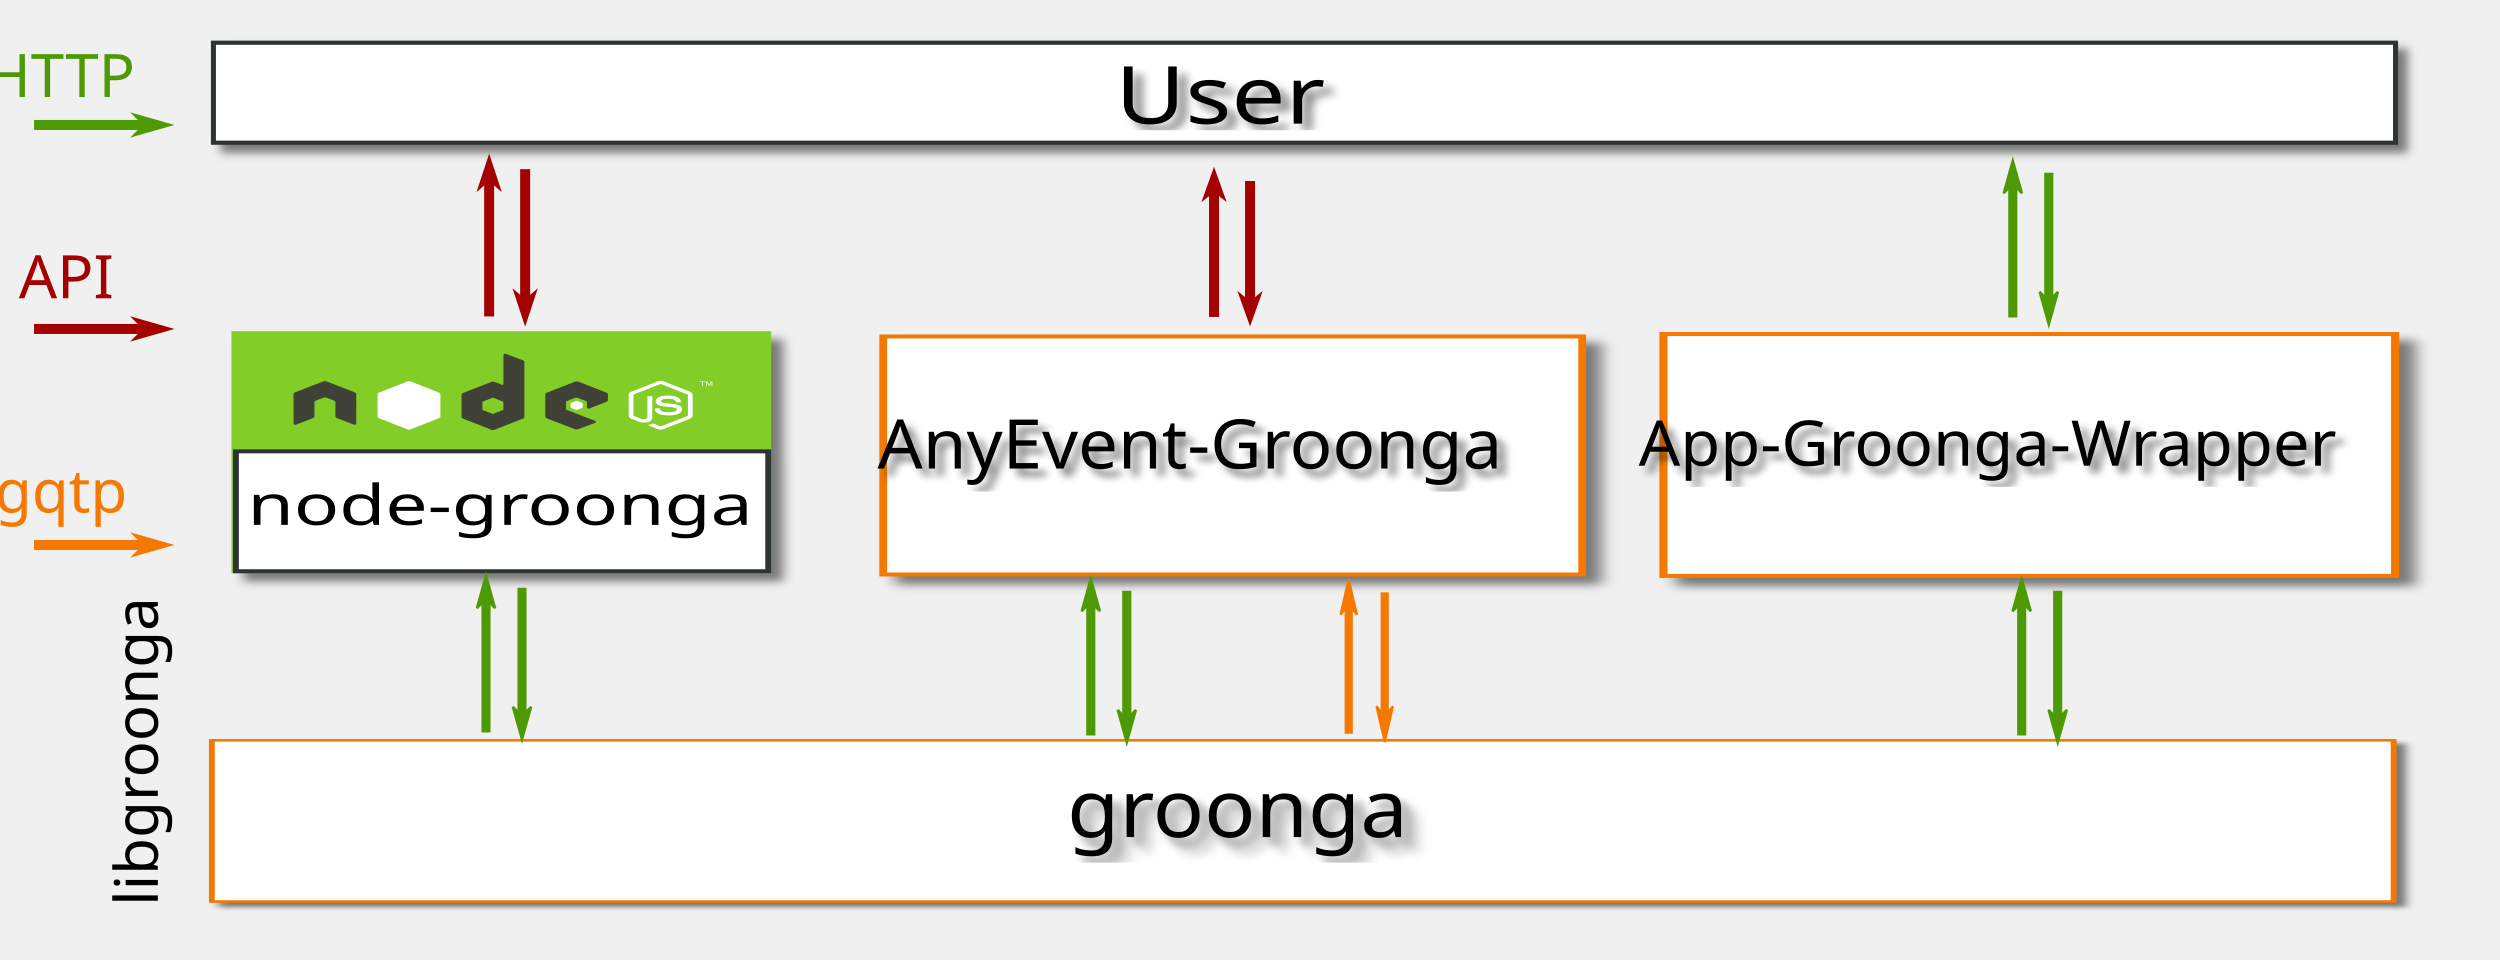
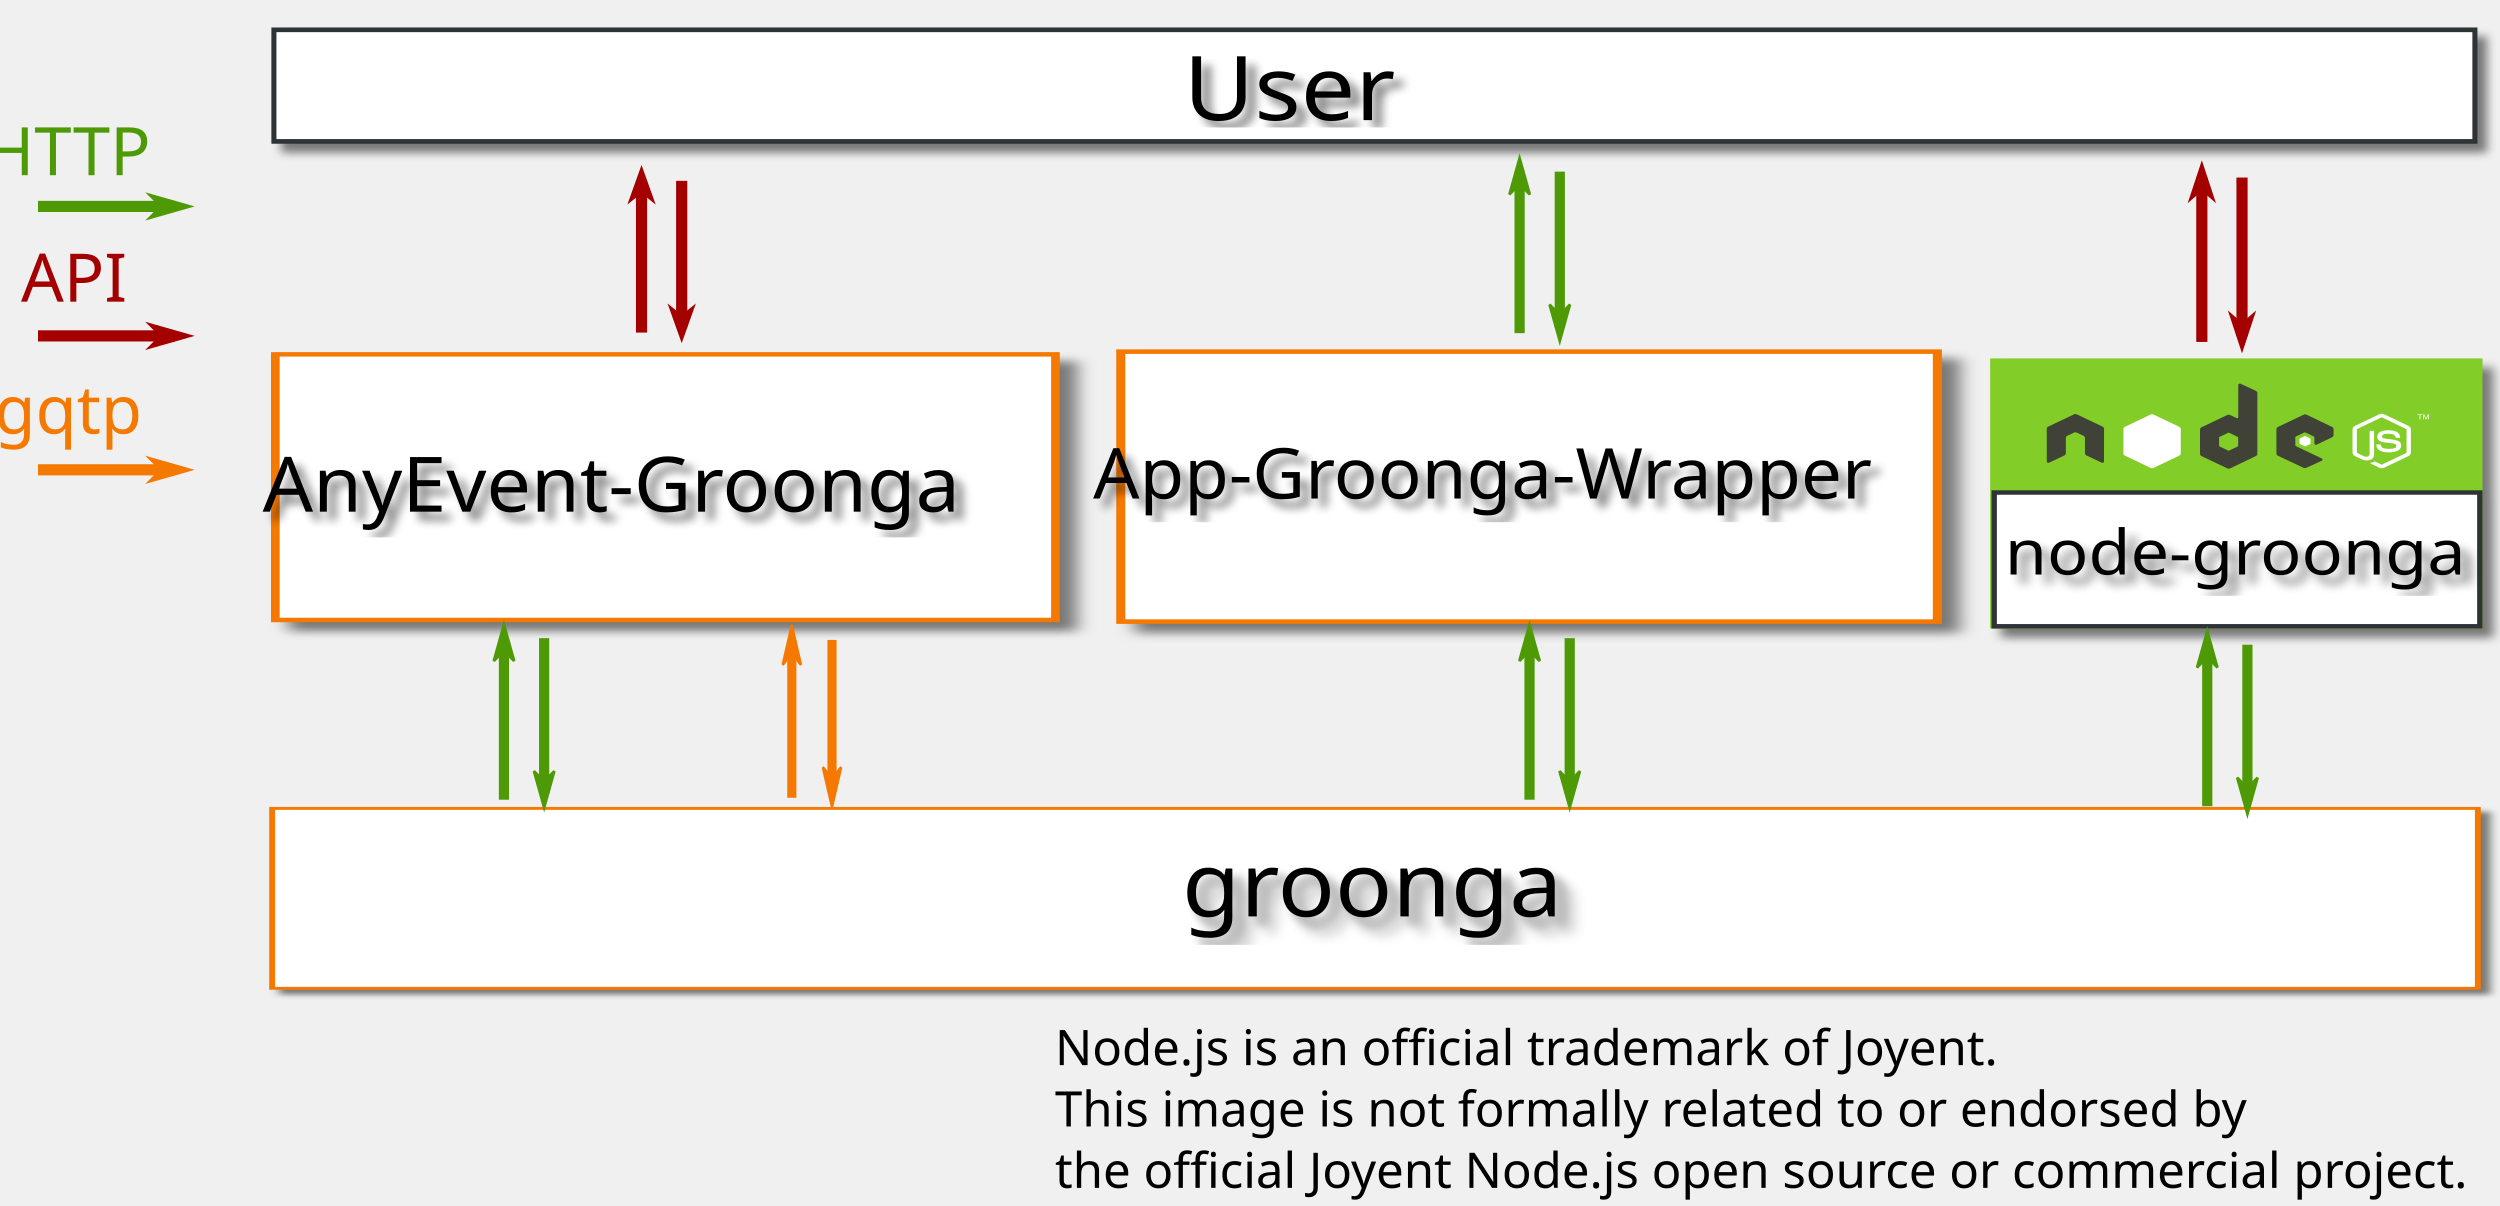
- <svg xmlns="http://www.w3.org/2000/svg" width="1250" height="480" id="svg2" version="1.1">
+ <svg xmlns="http://www.w3.org/2000/svg" width="1120" height="540" id="svg2" version="1.1">
  <defs id="defs4">
    <marker orient="auto" refY="0" refX="0" id="Arrow1Send" style="overflow:visible">
      <path id="path4041" d="M 0,0 5,-5 -12.5,0 5,5 0,0 z" style="fill-rule:evenodd;stroke:#000000;stroke-width:1pt;marker-start:none" transform="matrix(-0.2,0,0,-0.2,-1.2,0)" />
    </marker>
    <marker style="overflow:visible" id="Arrow1SendHTTP" refX="0" refY="0" orient="auto">
      <path transform="matrix(-0.2,0,0,-0.2,-1.2,0)" style="fill:#4e9a06;fill-rule:evenodd;stroke:#4e9a06;stroke-width:1pt;marker-start:none" d="M 0,0 5,-5 -12.5,0 5,5 0,0 z" id="path6054" />
    </marker>
    <marker orient="auto" refY="0" refX="0" id="Arrow1SendCLI" style="overflow:visible">
      <path id="path6066" d="M 0,0 5,-5 -12.5,0 5,5 0,0 z" style="fill:#8f5902;fill-rule:evenodd;stroke:#8f5902;stroke-width:1pt;marker-start:none" transform="matrix(-0.2,0,0,-0.2,-1.2,0)" />
    </marker>
    <marker style="overflow:visible" id="Arrow1Sendgqtp" refX="0" refY="0" orient="auto">
      <path transform="matrix(-0.2,0,0,-0.2,-1.2,0)" style="fill:#f57900;fill-rule:evenodd;stroke:#f57900;stroke-width:1pt;marker-start:none" d="M 0,0 5,-5 -12.5,0 5,5 0,0 z" id="path6070" />
    </marker>
    <marker orient="auto" refY="0" refX="0" id="Arrow1SendAPI" style="overflow:visible">
      <path id="path6062" d="M 0,0 5,-5 -12.5,0 5,5 0,0 z" style="fill:#a40000;fill-rule:evenodd;stroke:#a40000;stroke-width:1pt;marker-start:none" transform="matrix(-0.2,0,0,-0.2,-1.2,0)" />
    </marker>
    <marker orient="auto" refY="0" refX="0" id="Arrow1SendSQL" style="overflow:visible">
      <path id="path6058" d="M 0,0 5,-5 -12.5,0 5,5 0,0 z" style="fill:#204a87;fill-rule:evenodd;stroke:#204a87;stroke-width:1pt;marker-start:none" transform="matrix(-0.2,0,0,-0.2,-1.2,0)" />
    </marker>
    <marker orient="auto" refY="0" refX="0" id="Arrow1Lend" style="overflow:visible">
      <path id="path3840" d="M 0,0 5,-5 -12.5,0 5,5 0,0 z" style="fill-rule:evenodd;stroke:#000000;stroke-width:1pt;marker-start:none" transform="matrix(-0.8,0,0,-0.8,-10,0)" />
    </marker>
    <filter id="filter3755" width="1.5" height="1.5" x="-0.25" y="-0.25" color-interpolation-filters="sRGB">
      <feGaussianBlur id="feGaussianBlur3757" in="SourceAlpha" stdDeviation="2" result="blur" />
      <feColorMatrix id="feColorMatrix3759" result="bluralpha" type="matrix" values="1 0 0 0 0 0 1 0 0 0 0 0 1 0 0 0 0 0 0.5 0 " />
      <feOffset id="feOffset3761" in="bluralpha" dx="4" dy="4" result="offsetBlur" />
      <feMerge id="feMerge3763">
        <feMergeNode id="feMergeNode3765" in="offsetBlur" />
        <feMergeNode id="feMergeNode3767" in="SourceGraphic" />
      </feMerge>
    </filter>
    <filter id="filter5131" width="1.5" height="1.5" x="-0.25" y="-0.25" color-interpolation-filters="sRGB">
      <feGaussianBlur id="feGaussianBlur5133" in="SourceAlpha" stdDeviation="2" result="blur" />
      <feColorMatrix id="feColorMatrix5135" result="bluralpha" type="matrix" values="1 0 0 0 0 0 1 0 0 0 0 0 1 0 0 0 0 0 0.5 0 " />
      <feOffset id="feOffset5137" in="bluralpha" dx="4" dy="4" result="offsetBlur" />
      <feMerge id="feMerge5139">
        <feMergeNode id="feMergeNode5141" in="offsetBlur" />
        <feMergeNode id="feMergeNode5143" in="SourceGraphic" />
      </feMerge>
    </filter>
    <filter id="filter5180" width="1.5" height="1.5" x="-0.25" y="-0.25" color-interpolation-filters="sRGB">
      <feGaussianBlur id="feGaussianBlur5182" in="SourceAlpha" stdDeviation="2" result="blur" />
      <feColorMatrix id="feColorMatrix5184" result="bluralpha" type="matrix" values="1 0 0 0 0 0 1 0 0 0 0 0 1 0 0 0 0 0 0.5 0 " />
      <feOffset id="feOffset5186" in="bluralpha" dx="4" dy="4" result="offsetBlur" />
      <feMerge id="feMerge5188">
        <feMergeNode id="feMergeNode5190" in="offsetBlur" />
        <feMergeNode id="feMergeNode5192" in="SourceGraphic" />
      </feMerge>
    </filter>
    <filter id="filter5194" width="1.5" height="1.5" x="-0.25" y="-0.25" color-interpolation-filters="sRGB">
      <feGaussianBlur id="feGaussianBlur5196" in="SourceAlpha" stdDeviation="2" result="blur" />
      <feColorMatrix id="feColorMatrix5198" result="bluralpha" type="matrix" values="1 0 0 0 0 0 1 0 0 0 0 0 1 0 0 0 0 0 0.5 0 " />
      <feOffset id="feOffset5200" in="bluralpha" dx="4" dy="4" result="offsetBlur" />
      <feMerge id="feMerge5202">
        <feMergeNode id="feMergeNode5204" in="offsetBlur" />
        <feMergeNode id="feMergeNode5206" in="SourceGraphic" />
      </feMerge>
    </filter>
    <filter id="filter5222" width="1.5" height="1.5" x="-0.25" y="-0.25" color-interpolation-filters="sRGB">
      <feGaussianBlur id="feGaussianBlur5224" in="SourceAlpha" stdDeviation="2" result="blur" />
      <feColorMatrix id="feColorMatrix5226" result="bluralpha" type="matrix" values="1 0 0 0 0 0 1 0 0 0 0 0 1 0 0 0 0 0 0.5 0 " />
      <feOffset id="feOffset5228" in="bluralpha" dx="4" dy="4" result="offsetBlur" />
      <feMerge id="feMerge5230">
        <feMergeNode id="feMergeNode5232" in="offsetBlur" />
        <feMergeNode id="feMergeNode5234" in="SourceGraphic" />
      </feMerge>
    </filter>
    <filter id="filter5236" width="1.5" height="1.5" x="-0.25" y="-0.25" color-interpolation-filters="sRGB">
      <feGaussianBlur id="feGaussianBlur5238" in="SourceAlpha" stdDeviation="2" result="blur" />
      <feColorMatrix id="feColorMatrix5240" result="bluralpha" type="matrix" values="1 0 0 0 0 0 1 0 0 0 0 0 1 0 0 0 0 0 0.5 0 " />
      <feOffset id="feOffset5242" in="bluralpha" dx="4" dy="4" result="offsetBlur" />
      <feMerge id="feMerge5244">
        <feMergeNode id="feMergeNode5246" in="offsetBlur" />
        <feMergeNode id="feMergeNode5248" in="SourceGraphic" />
      </feMerge>
    </filter>
    <filter id="filter5250" width="1.5" height="1.5" x="-0.25" y="-0.25" color-interpolation-filters="sRGB">
      <feGaussianBlur id="feGaussianBlur5252" in="SourceAlpha" stdDeviation="2" result="blur" />
      <feColorMatrix id="feColorMatrix5254" result="bluralpha" type="matrix" values="1 0 0 0 0 0 1 0 0 0 0 0 1 0 0 0 0 0 0.5 0 " />
      <feOffset id="feOffset5256" in="bluralpha" dx="4" dy="4" result="offsetBlur" />
      <feMerge id="feMerge5258">
        <feMergeNode id="feMergeNode5260" in="offsetBlur" />
        <feMergeNode id="feMergeNode5262" in="SourceGraphic" />
      </feMerge>
    </filter>
    <filter id="filter5268" width="1.5" height="1.5" x="-0.25" y="-0.25" color-interpolation-filters="sRGB">
      <feGaussianBlur id="feGaussianBlur5270" in="SourceAlpha" stdDeviation="2" result="blur" />
      <feColorMatrix id="feColorMatrix5272" result="bluralpha" type="matrix" values="1 0 0 0 0 0 1 0 0 0 0 0 1 0 0 0 0 0 0.5 0 " />
      <feOffset id="feOffset5274" in="bluralpha" dx="4" dy="4" result="offsetBlur" />
      <feMerge id="feMerge5276">
        <feMergeNode id="feMergeNode5278" in="offsetBlur" />
        <feMergeNode id="feMergeNode5280" in="SourceGraphic" />
      </feMerge>
    </filter>
    <clipPath id="clipPath3179" clipPathUnits="userSpaceOnUse">
      <path id="path3181" d="m 0,0 2352.62,0 0,1744 L 0,1744 0,0 z" />
    </clipPath>
    <filter id="filter3347" width="1.5" height="1.5" x="-0.25" y="-0.25" color-interpolation-filters="sRGB">
      <feGaussianBlur id="feGaussianBlur3349" in="SourceAlpha" stdDeviation="2" result="blur" />
      <feColorMatrix id="feColorMatrix3351" result="bluralpha" type="matrix" values="1 0 0 0 0 0 1 0 0 0 0 0 1 0 0 0 0 0 0.5 0 " />
      <feOffset id="feOffset3353" in="bluralpha" dx="4" dy="4" result="offsetBlur" />
      <feMerge id="feMerge3355">
        <feMergeNode id="feMergeNode3357" in="offsetBlur" />
        <feMergeNode id="feMergeNode3359" in="SourceGraphic" />
      </feMerge>
    </filter>
    <filter id="filter4173" width="1.5" height="1.5" x="-0.25" y="-0.25" color-interpolation-filters="sRGB">
      <feGaussianBlur id="feGaussianBlur4175" in="SourceAlpha" stdDeviation="2" result="blur" />
      <feColorMatrix id="feColorMatrix4177" result="bluralpha" type="matrix" values="1 0 0 0 0 0 1 0 0 0 0 0 1 0 0 0 0 0 0.5 0 " />
      <feOffset id="feOffset4179" in="bluralpha" dx="4" dy="4" result="offsetBlur" />
      <feMerge id="feMerge4181">
        <feMergeNode id="feMergeNode4183" in="offsetBlur" />
        <feMergeNode id="feMergeNode4185" in="SourceGraphic" />
      </feMerge>
    </filter>
    <filter id="filter4197" width="1.5" height="1.5" x="-0.25" y="-0.25" color-interpolation-filters="sRGB">
      <feGaussianBlur id="feGaussianBlur4199" in="SourceAlpha" stdDeviation="2" result="blur" />
      <feColorMatrix id="feColorMatrix4201" result="bluralpha" type="matrix" values="1 0 0 0 0 0 1 0 0 0 0 0 1 0 0 0 0 0 0.5 0 " />
      <feOffset id="feOffset4203" in="bluralpha" dx="4" dy="4" result="offsetBlur" />
      <feMerge id="feMerge4205">
        <feMergeNode id="feMergeNode4207" in="offsetBlur" />
        <feMergeNode id="feMergeNode4209" in="SourceGraphic" />
      </feMerge>
    </filter>
    <filter id="filter4276" width="1.5" height="1.5" x="-0.25" y="-0.25" color-interpolation-filters="sRGB">
      <feGaussianBlur id="feGaussianBlur4278" in="SourceAlpha" stdDeviation="2" result="blur" />
      <feColorMatrix id="feColorMatrix4280" result="bluralpha" type="matrix" values="1 0 0 0 0 0 1 0 0 0 0 0 1 0 0 0 0 0 0.5 0 " />
      <feOffset id="feOffset4282" in="bluralpha" dx="4" dy="4" result="offsetBlur" />
      <feMerge id="feMerge4284">
        <feMergeNode id="feMergeNode4286" in="offsetBlur" />
        <feMergeNode id="feMergeNode4288" in="SourceGraphic" />
      </feMerge>
    </filter>
    <filter id="filter3171" width="1.5" height="1.5" x="-0.25" y="-0.25" color-interpolation-filters="sRGB">
      <feGaussianBlur id="feGaussianBlur3173" in="SourceAlpha" stdDeviation="2" result="blur" />
      <feColorMatrix id="feColorMatrix3175" result="bluralpha" type="matrix" values="1 0 0 0 0 0 1 0 0 0 0 0 1 0 0 0 0 0 0.5 0 " />
      <feOffset id="feOffset3177" in="bluralpha" dx="4" dy="4" result="offsetBlur" />
      <feMerge id="feMerge3179">
        <feMergeNode id="feMergeNode3181" in="offsetBlur" />
        <feMergeNode id="feMergeNode3183" in="SourceGraphic" />
      </feMerge>
    </filter>
    <filter id="filter3185" width="1.5" height="1.5" x="-0.25" y="-0.25" color-interpolation-filters="sRGB">
      <feGaussianBlur id="feGaussianBlur3187" in="SourceAlpha" stdDeviation="2" result="blur" />
      <feColorMatrix id="feColorMatrix3189" result="bluralpha" type="matrix" values="1 0 0 0 0 0 1 0 0 0 0 0 1 0 0 0 0 0 0.5 0 " />
      <feOffset id="feOffset3191" in="bluralpha" dx="4" dy="4" result="offsetBlur" />
      <feMerge id="feMerge3193">
        <feMergeNode id="feMergeNode3195" in="offsetBlur" />
        <feMergeNode id="feMergeNode3197" in="SourceGraphic" />
      </feMerge>
    </filter>
    <filter id="filter4197-3" width="1.5" height="1.5" x="-0.25" y="-0.25" color-interpolation-filters="sRGB">
      <feGaussianBlur id="feGaussianBlur4199-6" in="SourceAlpha" stdDeviation="2" result="blur" />
      <feColorMatrix id="feColorMatrix4201-6" result="bluralpha" type="matrix" values="1 0 0 0 0 0 1 0 0 0 0 0 1 0 0 0 0 0 0.5 0 " />
      <feOffset id="feOffset4203-2" in="bluralpha" dx="4" dy="4" result="offsetBlur" />
      <feMerge id="feMerge4205-9">
        <feMergeNode id="feMergeNode4207-6" in="offsetBlur" />
        <feMergeNode id="feMergeNode4209-4" in="SourceGraphic" />
      </feMerge>
    </filter>
    <marker orient="auto" refY="0" refX="0" id="Arrow1SendAPI-6" style="overflow:visible">
      <path id="path6062-3" d="M 0,0 5,-5 -12.5,0 5,5 0,0 z" style="fill:#a40000;fill-rule:evenodd;stroke:#a40000;stroke-width:1pt;marker-start:none" transform="matrix(-0.2,0,0,-0.2,-1.2,0)" />
    </marker>
    <marker orient="auto" refY="0" refX="0" id="Arrow1SendAPI-9" style="overflow:visible">
      <path id="path6062-6" d="M 0,0 5,-5 -12.5,0 5,5 0,0 z" style="fill:#a40000;fill-rule:evenodd;stroke:#a40000;stroke-width:1pt;marker-start:none" transform="matrix(-0.2,0,0,-0.2,-1.2,0)" />
    </marker>
    <filter id="filter4276-9" width="1.5" height="1.5" x="-0.25" y="-0.25" color-interpolation-filters="sRGB">
      <feGaussianBlur id="feGaussianBlur4278-3" in="SourceAlpha" stdDeviation="2" result="blur" />
      <feColorMatrix id="feColorMatrix4280-2" result="bluralpha" type="matrix" values="1 0 0 0 0 0 1 0 0 0 0 0 1 0 0 0 0 0 0.5 0 " />
      <feOffset id="feOffset4282-5" in="bluralpha" dx="4" dy="4" result="offsetBlur" />
      <feMerge id="feMerge4284-4">
        <feMergeNode id="feMergeNode4286-3" in="offsetBlur" />
        <feMergeNode id="feMergeNode4288-6" in="SourceGraphic" />
      </feMerge>
    </filter>
    <filter id="filter4173-3" width="1.5" height="1.5" x="-0.25" y="-0.25" color-interpolation-filters="sRGB">
      <feGaussianBlur id="feGaussianBlur4175-7" in="SourceAlpha" stdDeviation="2" result="blur" />
      <feColorMatrix id="feColorMatrix4177-9" result="bluralpha" type="matrix" values="1 0 0 0 0 0 1 0 0 0 0 0 1 0 0 0 0 0 0.5 0 " />
      <feOffset id="feOffset4179-5" in="bluralpha" dx="4" dy="4" result="offsetBlur" />
      <feMerge id="feMerge4181-6">
        <feMergeNode id="feMergeNode4183-1" in="offsetBlur" />
        <feMergeNode id="feMergeNode4185-4" in="SourceGraphic" />
      </feMerge>
    </filter>
-     <filter id="filter4831" color-interpolation-filters="sRGB">
-       <feGaussianBlur stdDeviation="0.598" id="feGaussianBlur4833" />
-     </filter>
-     <filter id="filter3521" style="color-interpolation-filters:sRGB;">
+     <filter id="filter3521" color-interpolation-filters="sRGB">
      <feFlood id="feFlood3523" flood-opacity="0.5" flood-color="rgb(255,255,255)" result="flood" />
      <feComposite id="feComposite3525" in2="SourceGraphic" in="flood" operator="in" result="composite1" />
-       <feGaussianBlur id="feGaussianBlur3527" in="composite" stdDeviation="2" result="blur" />
+       <feGaussianBlur id="feGaussianBlur3527" stdDeviation="2" result="blur" />
      <feOffset id="feOffset3529" dx="4" dy="4" result="offset" />
      <feComposite id="feComposite3531" in2="offset" in="SourceGraphic" operator="over" result="fbSourceGraphic" />
      <feColorMatrix result="fbSourceGraphicAlpha" in="fbSourceGraphic" values="0 0 0 -1 0 0 0 0 -1 0 0 0 0 -1 0 0 0 0 1 0" id="feColorMatrix3617" />
      <feFlood id="feFlood3619" flood-opacity="0.5" flood-color="rgb(0,0,0)" result="flood" in="fbSourceGraphic" />
      <feComposite id="feComposite3621" in2="fbSourceGraphic" in="flood" operator="in" result="composite1" />
-       <feGaussianBlur id="feGaussianBlur3623" in="composite" stdDeviation="2" result="blur" />
+       <feGaussianBlur id="feGaussianBlur3623" stdDeviation="2" result="blur" />
      <feOffset id="feOffset3625" dx="4" dy="4" result="offset" />
      <feComposite id="feComposite3627" in2="offset" in="fbSourceGraphic" operator="over" result="composite2" />
    </filter>
    <filter id="filter3171-8" width="1.5" height="1.5" x="-0.25" y="-0.25" color-interpolation-filters="sRGB">
      <feGaussianBlur id="feGaussianBlur3173-8" in="SourceAlpha" stdDeviation="2" result="blur" />
      <feColorMatrix id="feColorMatrix3175-1" result="bluralpha" type="matrix" values="1 0 0 0 0 0 1 0 0 0 0 0 1 0 0 0 0 0 0.5 0 " />
      <feOffset id="feOffset3177-0" in="bluralpha" dx="4" dy="4" result="offsetBlur" />
      <feMerge id="feMerge3179-1">
        <feMergeNode id="feMergeNode3181-8" in="offsetBlur" />
        <feMergeNode id="feMergeNode3183-3" in="SourceGraphic" />
      </feMerge>
    </filter>
-     <filter id="filter3593" style="color-interpolation-filters:sRGB;">
+     <filter id="filter3593" color-interpolation-filters="sRGB">
      <feFlood id="feFlood3595" flood-opacity="0.5" flood-color="rgb(0,0,0)" result="flood" />
      <feComposite id="feComposite3597" in2="SourceGraphic" in="flood" operator="in" result="composite1" />
-       <feGaussianBlur id="feGaussianBlur3599" in="composite" stdDeviation="2" result="blur" />
+       <feGaussianBlur id="feGaussianBlur3599" stdDeviation="2" result="blur" />
      <feOffset id="feOffset3601" dx="4" dy="4" result="offset" />
      <feComposite id="feComposite3603" in2="offset" in="SourceGraphic" operator="over" result="composite2" />
    </filter>
-     <filter id="filter3605" style="color-interpolation-filters:sRGB;">
+     <filter id="filter3605" color-interpolation-filters="sRGB">
      <feFlood id="feFlood3607" flood-opacity="0.5" flood-color="rgb(0,0,0)" result="flood" />
      <feComposite id="feComposite3609" in2="SourceGraphic" in="flood" operator="in" result="composite1" />
-       <feGaussianBlur id="feGaussianBlur3611" in="composite" stdDeviation="2" result="blur" />
+       <feGaussianBlur id="feGaussianBlur3611" stdDeviation="2" result="blur" />
      <feOffset id="feOffset3613" dx="4" dy="4" result="offset" />
      <feComposite id="feComposite3615" in2="offset" in="SourceGraphic" operator="over" result="composite2" />
    </filter>
-     <filter id="filter3629" style="color-interpolation-filters:sRGB;">
+     <filter id="filter3629" color-interpolation-filters="sRGB">
      <feFlood id="feFlood3631" flood-opacity="0.5" flood-color="rgb(0,0,0)" result="flood" />
      <feComposite id="feComposite3633" in2="SourceGraphic" in="flood" operator="in" result="composite1" />
-       <feGaussianBlur id="feGaussianBlur3635" in="composite" stdDeviation="2" result="blur" />
+       <feGaussianBlur id="feGaussianBlur3635" stdDeviation="2" result="blur" />
      <feOffset id="feOffset3637" dx="4" dy="4" result="offset" />
      <feComposite id="feComposite3639" in2="offset" in="SourceGraphic" operator="over" result="composite2" />
    </filter>
    <marker style="overflow:visible" id="Arrow1SendHTTP-9" refX="0" refY="0" orient="auto">
      <path transform="matrix(-0.2,0,0,-0.2,-1.2,0)" style="fill:#4e9a06;fill-rule:evenodd;stroke:#4e9a06;stroke-width:1pt;marker-start:none" d="M 0,0 5,-5 -12.5,0 5,5 0,0 z" id="path6054-2" />
    </marker>
    <marker style="overflow:visible" id="marker3657" refX="0" refY="0" orient="auto">
      <path transform="matrix(-0.2,0,0,-0.2,-1.2,0)" style="fill:#4e9a06;fill-rule:evenodd;stroke:#4e9a06;stroke-width:1pt;marker-start:none" d="M 0,0 5,-5 -12.5,0 5,5 0,0 z" id="path3659" />
    </marker>
    <marker style="overflow:visible" id="Arrow1SendHTTP-4" refX="0" refY="0" orient="auto">
      <path transform="matrix(-0.2,0,0,-0.2,-1.2,0)" style="fill:#4e9a06;fill-rule:evenodd;stroke:#4e9a06;stroke-width:1pt;marker-start:none" d="M 0,0 5,-5 -12.5,0 5,5 0,0 z" id="path6054-1" />
    </marker>
    <marker style="overflow:visible" id="marker3657-3" refX="0" refY="0" orient="auto">
      <path transform="matrix(-0.2,0,0,-0.2,-1.2,0)" style="fill:#4e9a06;fill-rule:evenodd;stroke:#4e9a06;stroke-width:1pt;marker-start:none" d="M 0,0 5,-5 -12.5,0 5,5 0,0 z" id="path3659-2" />
    </marker>
    <marker style="overflow:visible" id="Arrow1Sendgqtp-1" refX="0" refY="0" orient="auto">
      <path transform="matrix(-0.2,0,0,-0.2,-1.2,0)" style="fill:#f57900;fill-rule:evenodd;stroke:#f57900;stroke-width:1pt;marker-start:none" d="M 0,0 5,-5 -12.5,0 5,5 0,0 z" id="path6070-5" />
    </marker>
    <marker style="overflow:visible" id="marker4252" refX="0" refY="0" orient="auto">
      <path transform="matrix(-0.2,0,0,-0.2,-1.2,0)" style="fill:#f57900;fill-rule:evenodd;stroke:#f57900;stroke-width:1pt;marker-start:none" d="M 0,0 5,-5 -12.5,0 5,5 0,0 z" id="path4254" />
    </marker>
    <marker style="overflow:visible" id="Arrow1SendHTTP-6" refX="0" refY="0" orient="auto">
      <path transform="matrix(-0.2,0,0,-0.2,-1.2,0)" style="fill:#4e9a06;fill-rule:evenodd;stroke:#4e9a06;stroke-width:1pt;marker-start:none" d="M 0,0 5,-5 -12.5,0 5,5 0,0 z" id="path6054-5" />
    </marker>
    <marker style="overflow:visible" id="marker4287" refX="0" refY="0" orient="auto">
      <path transform="matrix(-0.2,0,0,-0.2,-1.2,0)" style="fill:#4e9a06;fill-rule:evenodd;stroke:#4e9a06;stroke-width:1pt;marker-start:none" d="M 0,0 5,-5 -12.5,0 5,5 0,0 z" id="path4289" />
    </marker>
    <marker style="overflow:visible" id="Arrow1SendHTTP-43" refX="0" refY="0" orient="auto">
      <path transform="matrix(-0.2,0,0,-0.2,-1.2,0)" style="fill:#4e9a06;fill-rule:evenodd;stroke:#4e9a06;stroke-width:1pt;marker-start:none" d="M 0,0 5,-5 -12.5,0 5,5 0,0 z" id="path6054-8" />
    </marker>
    <marker style="overflow:visible" id="marker4330" refX="0" refY="0" orient="auto">
      <path transform="matrix(-0.2,0,0,-0.2,-1.2,0)" style="fill:#4e9a06;fill-rule:evenodd;stroke:#4e9a06;stroke-width:1pt;marker-start:none" d="M 0,0 5,-5 -12.5,0 5,5 0,0 z" id="path4332" />
    </marker>
    <marker style="overflow:visible" id="Arrow1SendHTTP-7" refX="0" refY="0" orient="auto">
      <path transform="matrix(-0.2,0,0,-0.2,-1.2,0)" style="fill:#4e9a06;fill-rule:evenodd;stroke:#4e9a06;stroke-width:1pt;marker-start:none" d="M 0,0 5,-5 -12.5,0 5,5 0,0 z" id="path6054-84" />
    </marker>
    <marker style="overflow:visible" id="marker4376" refX="0" refY="0" orient="auto">
      <path transform="matrix(-0.2,0,0,-0.2,-1.2,0)" style="fill:#4e9a06;fill-rule:evenodd;stroke:#4e9a06;stroke-width:1pt;marker-start:none" d="M 0,0 5,-5 -12.5,0 5,5 0,0 z" id="path4378" />
    </marker>
    <marker style="overflow:visible" id="Arrow1SendHTTP-66" refX="0" refY="0" orient="auto">
      <path transform="matrix(-0.2,0,0,-0.2,-1.2,0)" style="fill:#4e9a06;fill-rule:evenodd;stroke:#4e9a06;stroke-width:1pt;marker-start:none" d="M 0,0 5,-5 -12.5,0 5,5 0,0 z" id="path6054-0" />
    </marker>
    <marker style="overflow:visible" id="marker4414" refX="0" refY="0" orient="auto">
      <path transform="matrix(-0.2,0,0,-0.2,-1.2,0)" style="fill:#4e9a06;fill-rule:evenodd;stroke:#4e9a06;stroke-width:1pt;marker-start:none" d="M 0,0 5,-5 -12.5,0 5,5 0,0 z" id="path4416" />
    </marker>
+     <filter id="filter3569" color-interpolation-filters="sRGB">
+       <feFlood id="feFlood3571" flood-opacity="0.5" flood-color="rgb(0,0,0)" result="flood" />
+       <feComposite id="feComposite3573" in2="SourceGraphic" in="flood" operator="in" result="composite1" />
+       <feGaussianBlur id="feGaussianBlur3575" stdDeviation="2" result="blur" />
+       <feOffset id="feOffset3577" dx="4" dy="4" result="offset" />
+       <feComposite id="feComposite3579" in2="offset" in="SourceGraphic" operator="over" result="composite2" />
+     </filter>
  </defs>
-   <g id="layer1" transform="translate(0,-572.3622)">
-     <rect style="fill:#ffffff;fill-opacity:1;stroke:#f57900;stroke-width:2.414;stroke-miterlimit:4;stroke-opacity:1;stroke-dasharray:none;filter:url(#filter5131)" id="rect2985" width="907.586" height="150" x="105.92" y="873.12" rx="0" ry="0" transform="matrix(1.201974,0,0,0.5373053,-21.39308,473.3922)" />
-     <text xml:space="preserve" style="font-size:30px;font-style:normal;font-weight:normal;line-height:125%;letter-spacing:0px;word-spacing:0px;fill:#000000;fill-opacity:1;stroke:none;font-family:Sans" x="-1025.263" y="78.91" id="text3769" transform="matrix(0,-1,1,0,0,0)">
-       <tspan id="tspan3771" x="-1025.263" y="78.91">libgroonga</tspan>
-     </text>
-     <text xml:space="preserve" style="font-size:30px;font-style:normal;font-weight:normal;text-align:center;line-height:125%;letter-spacing:0px;word-spacing:0px;text-anchor:middle;fill:#f57900;fill-opacity:1;stroke:none;font-family:Sans" x="50.055" y="828.607" id="text4476">
-       <tspan id="tspan4478" x="50.055" y="828.607">gqtp</tspan>
-     </text>
-     <rect y="750.833" x="105.701" height="119" width="180" id="rect3822" style="fill:#ffffff;fill-opacity:1;stroke:#f57900;stroke-width:2;stroke-miterlimit:4;stroke-opacity:1;stroke-dasharray:none;filter:url(#filter3171)" transform="matrix(1.941634,0,0,1,236.3699,-10.23503)" />
-     <text xml:space="preserve" style="font-size:34.813px;font-style:normal;font-variant:normal;font-weight:normal;font-stretch:normal;text-align:center;line-height:125%;letter-spacing:0px;word-spacing:0px;writing-mode:lr-tb;text-anchor:middle;fill:#000000;fill-opacity:1;stroke:none;filter:url(#filter3593);font-family:Sans;-inkscape-font-specification:Sans" x="607.494" y="838.641" id="text3824" transform="matrix(1.017273,0,0,0.9830201,0,-17.78803)">
+   <g id="layer1" transform="translate(0,-512.3622)">
+     <rect style="fill:#ffffff;fill-opacity:1;stroke:#f57900;stroke-width:2.414;stroke-miterlimit:4;stroke-opacity:1;stroke-dasharray:none;filter:url(#filter5131)" id="rect2985" width="907.586" height="150" x="105.92" y="873.12" rx="0" ry="0" transform="matrix(1.088768,0,0,0.5373053,6.59771,405.3922)" />
+     <text xml:space="preserve" style="font-size:30px;font-style:normal;font-weight:normal;text-align:center;line-height:125%;letter-spacing:0px;word-spacing:0px;text-anchor:middle;fill:#f57900;fill-opacity:1;stroke:none;font-family:Sans" x="50.055" y="706.607" id="text4476">
+       <tspan id="tspan4478" x="50.055" y="706.607">gqtp</tspan>
+     </text>
+     <rect y="750.833" x="105.701" height="119" width="180" id="rect3822" style="fill:#ffffff;fill-opacity:1;stroke:#f57900;stroke-width:2;stroke-miterlimit:4;stroke-opacity:1;stroke-dasharray:none;filter:url(#filter3171)" transform="matrix(1.941634,0,0,1,-81.88518,-79.71737)" />
+     <text xml:space="preserve" style="font-size:34.813px;font-style:normal;font-variant:normal;font-weight:normal;font-stretch:normal;text-align:center;line-height:125%;letter-spacing:0px;word-spacing:0px;writing-mode:lr-tb;text-anchor:middle;fill:#000000;fill-opacity:1;stroke:none;filter:url(#filter3593);font-family:Sans;-inkscape-font-specification:Sans" x="607.494" y="838.641" id="text3824" transform="matrix(1.017273,0,0,0.9830201,-321.103,-82.82336)">
      <tspan x="607.494" y="838.641" id="tspan3828">AnyEvent-Groonga</tspan>
    </text>
-     <text id="text4546" y="721.496" x="52.662" style="font-size:30px;font-style:normal;font-weight:normal;text-align:center;line-height:125%;letter-spacing:0px;word-spacing:0px;text-anchor:middle;fill:#a40000;fill-opacity:1;stroke:none;font-family:Sans" xml:space="preserve">
-       <tspan y="721.496" x="52.662" id="tspan4548">API</tspan>
-     </text>
-     <text xml:space="preserve" style="font-size:30px;font-style:normal;font-weight:normal;text-align:center;line-height:125%;letter-spacing:0px;word-spacing:0px;text-anchor:middle;fill:#4e9a06;fill-opacity:1;stroke:none;font-family:Sans" x="49.82" y="620.85" id="text4554">
-       <tspan id="tspan4556" x="49.82" y="620.85">HTTP</tspan>
-     </text>
-     <g id="g5112" transform="matrix(1.198961,0,0,1,-374.0709,585.3553)" style="filter:url(#filter3185)">
+     <text id="text4546" y="647.496" x="52.662" style="font-size:30px;font-style:normal;font-weight:normal;text-align:center;line-height:125%;letter-spacing:0px;word-spacing:0px;text-anchor:middle;fill:#a40000;fill-opacity:1;stroke:none;font-family:Sans" xml:space="preserve">
+       <tspan y="647.496" x="52.662" id="tspan4548">API</tspan>
+     </text>
+     <text xml:space="preserve" style="font-size:30px;font-style:normal;font-weight:normal;text-align:center;line-height:125%;letter-spacing:0px;word-spacing:0px;text-anchor:middle;fill:#4e9a06;fill-opacity:1;stroke:none;font-family:Sans" x="49.82" y="590.85" id="text4554">
+       <tspan id="tspan4556" x="49.82" y="590.85">HTTP</tspan>
+     </text>
+     <g id="g5112" transform="matrix(1.083569,0,0,1,-311.7985,517.3553)" style="filter:url(#filter3185)">
      <rect y="8.362" x="401" height="50" width="910" id="rect4480" style="fill:#ffffff;fill-opacity:1;stroke:#2e3436;stroke-width:2.093;stroke-miterlimit:4;stroke-opacity:1;stroke-dasharray:none" ry="0" />
-       <text id="text4482" y="48.811" x="777.133" style="font-size:40px;font-style:normal;font-weight:normal;line-height:125%;letter-spacing:0px;word-spacing:0px;fill:#000000;fill-opacity:1;stroke:none;font-family:Sans;filter:url(#filter3629)" xml:space="preserve">
+       <text id="text4482" y="48.811" x="777.133" style="font-size:40px;font-style:normal;font-weight:normal;line-height:125%;letter-spacing:0px;word-spacing:0px;fill:#000000;fill-opacity:1;stroke:none;filter:url(#filter3629);font-family:Sans" xml:space="preserve">
        <tspan y="48.811" x="777.133" id="tspan4484">User</tspan>
      </text>
    </g>
-     <g id="g3306" style="filter:url(#filter3347)" transform="matrix(1.478714,0,0,1,-286.7751,-75.85868)">
-       <g transform="translate(144.6719,142.4409)" id="g3275">
+     <g id="g3306" style="filter:url(#filter3347)" transform="matrix(1.208722,0,0,1,570.567,-140.894)">
+       <g transform="translate(138.0533,142.4409)" id="g3275">
        <path id="path3183" style="fill:#83cd29;fill-opacity:1;fill-rule:evenodd;stroke:none" d="m 127.529,792.392 182.5,0 0,-121 -182.5,0 z" />
        <g id="g3264" transform="translate(2.363961,95.19239)">
          <path d="m 167.382,607.726 c 0,-0.412 -0.217,-0.79 -0.572,-0.994 l -9.475,-5.453 c -0.16,-0.093 -0.34,-0.143 -0.522,-0.15 -0.016,0 -0.085,0 -0.098,0 -0.181,0.008 -0.361,0.057 -0.523,0.15 l -9.475,5.453 c -0.353,0.204 -0.573,0.583 -0.573,0.994 l 0.021,14.684 c 0,0.203 0.106,0.393 0.286,0.494 0.176,0.106 0.393,0.106 0.569,0 l 5.631,-3.225 c 0.356,-0.211 0.573,-0.585 0.573,-0.993 l 0,-6.86 c 0,-0.409 0.216,-0.788 0.571,-0.991 l 2.398,-1.381 c 0.179,-0.103 0.374,-0.154 0.574,-0.154 0.195,0 0.395,0.051 0.569,0.154 l 2.397,1.381 c 0.355,0.203 0.572,0.582 0.572,0.991 l 0,6.86 c 0,0.408 0.22,0.784 0.574,0.993 l 5.63,3.225 c 0.177,0.106 0.397,0.106 0.572,0 0.175,-0.101 0.284,-0.291 0.284,-0.494 l 0.019,-14.684" style="fill:#404137;fill-opacity:1;fill-rule:evenodd;stroke:none" id="path3185" />
          <path d="m 217.098,615.372 c 0,0.102 -0.055,0.197 -0.143,0.248 l -3.255,1.876 c -0.088,0.051 -0.196,0.051 -0.285,0 l -3.255,-1.876 c -0.088,-0.051 -0.143,-0.145 -0.143,-0.248 l 0,-3.757 c 0,-0.102 0.055,-0.197 0.143,-0.248 l 3.254,-1.88 c 0.09,-0.051 0.198,-0.051 0.286,0 l 3.255,1.88 c 0.089,0.051 0.143,0.146 0.143,0.248 l 0,3.757 z m 0.879,-27.831 c -0.177,-0.099 -0.393,-0.097 -0.568,0.007 -0.175,0.103 -0.283,0.29 -0.283,0.493 l 0,14.541 c 0,0.143 -0.076,0.276 -0.2,0.347 -0.125,0.072 -0.277,0.072 -0.4,0 l -2.373,-1.368 c -0.354,-0.204 -0.79,-0.204 -1.144,10e-4 l -9.479,5.47 c -0.354,0.204 -0.572,0.582 -0.572,0.991 l 0,10.944 c 0,0.409 0.218,0.787 0.572,0.991 l 9.478,5.474 c 0.354,0.205 0.79,0.205 1.144,10e-4 l 9.481,-5.475 c 0.354,-0.204 0.572,-0.582 0.572,-0.991 l 0,-27.279 c 0,-0.415 -0.225,-0.797 -0.587,-0.999 l -5.641,-3.148" style="fill:#404137;fill-opacity:1;fill-rule:evenodd;stroke:none" id="path3187" />
          <path d="m 251.89,611.515 c 0.353,-0.205 0.569,-0.582 0.569,-0.989 l 0,-2.652 c 0,-0.408 -0.217,-0.785 -0.57,-0.99 l -9.418,-5.468 c -0.354,-0.206 -0.792,-0.207 -1.147,-10e-4 l -9.476,5.47 c -0.354,0.205 -0.572,0.582 -0.572,0.991 l 0,10.941 c 0,0.411 0.22,0.79 0.578,0.994 l 9.417,5.365 c 0.347,0.198 0.773,0.201 1.122,0.006 l 5.696,-3.166 c 0.181,-0.1 0.293,-0.289 0.294,-0.496 0.002,-0.207 -0.109,-0.398 -0.287,-0.501 l -9.536,-5.472 c -0.177,-0.102 -0.287,-0.291 -0.287,-0.497 l 0,-3.429 c 0,-0.204 0.109,-0.394 0.286,-0.496 l 2.968,-1.711 c 0.176,-0.102 0.394,-0.102 0.571,0 l 2.969,1.711 c 0.177,0.102 0.286,0.291 0.286,0.496 l 0,2.698 c 0,0.205 0.109,0.394 0.287,0.496 0.177,0.102 0.395,0.102 0.573,-10e-4 l 5.675,-3.299" style="fill:#404137;fill-opacity:1;fill-rule:evenodd;stroke:none" id="path3189" />
          <path d="m 184.618,601.357 c 0.354,-0.204 0.791,-0.204 1.145,0 l 9.478,5.469 c 0.354,0.204 0.573,0.582 0.573,0.991 l 0,10.947 c 0,0.409 -0.218,0.787 -0.572,0.991 l -9.478,5.475 c -0.354,0.204 -0.791,0.204 -1.145,0 l -9.476,-5.475 c -0.354,-0.204 -0.572,-0.582 -0.572,-0.991 l 0,-10.948 c 0,-0.409 0.218,-0.787 0.572,-0.991 l 9.476,-5.469" style="fill:#ffffff;fill-opacity:1;fill-rule:evenodd;stroke:none" id="path3191" />
          <path d="m 270.292,625.386 c -0.327,0 -0.651,-0.085 -0.937,-0.251 l -2.984,-1.765 c -0.445,-0.249 -0.228,-0.338 -0.081,-0.388 0.594,-0.207 0.714,-0.254 1.349,-0.615 0.066,-0.037 0.154,-0.022 0.222,0.017 l 2.293,1.361 c 0.083,0.047 0.2,0.047 0.277,0 l 8.937,-5.158 c 0.083,-0.048 0.136,-0.142 0.136,-0.242 l 0,-10.313 c 0,-0.101 -0.053,-0.195 -0.138,-0.246 l -8.934,-5.154 c -0.083,-0.049 -0.192,-0.049 -0.276,0 l -8.931,5.155 c -0.087,0.05 -0.141,0.147 -0.141,0.245 l 0,10.313 c 0,0.1 0.055,0.193 0.141,0.239 l 2.448,1.414 c 1.328,0.665 2.142,-0.117 2.142,-0.904 l 0,-10.183 c 0,-0.144 0.116,-0.258 0.259,-0.258 l 1.134,0 c 0.141,0 0.258,0.114 0.258,0.258 l 0,10.183 c 0,1.774 -0.965,2.79 -2.646,2.79 -0.517,0 -0.923,0 -2.059,-0.56 l -2.344,-1.349 c -0.579,-0.335 -0.937,-0.96 -0.937,-1.631 l 0,-10.313 c 0,-0.67 0.358,-1.296 0.937,-1.629 l 8.937,-5.164 c 0.565,-0.32 1.317,-0.32 1.878,0 l 8.937,5.164 c 0.579,0.335 0.939,0.959 0.939,1.629 l 0,10.313 c 0,0.671 -0.36,1.295 -0.939,1.631 l -8.937,5.159 c -0.286,0.166 -0.609,0.251 -0.941,0.251" style="fill:#ffffff;fill-opacity:1;fill-rule:nonzero;stroke:none" id="path3193" />
          <path d="m 273.053,618.281 c -3.911,0 -4.73,-1.796 -4.73,-3.301 0,-0.144 0.116,-0.258 0.258,-0.258 l 1.156,0 c 0.129,0 0.236,0.094 0.257,0.22 0.174,1.176 0.695,1.769 3.059,1.769 1.882,0 2.684,-0.426 2.684,-1.425 0,-0.576 -0.227,-1.004 -3.153,-1.29 -2.445,-0.242 -3.958,-0.782 -3.958,-2.738 0,-1.803 1.52,-2.879 4.068,-2.879 2.863,0 4.28,0.994 4.459,3.126 0.007,0.074 -0.019,0.144 -0.068,0.199 -0.049,0.051 -0.118,0.083 -0.189,0.083 l -1.16,0 c -0.12,0 -0.226,-0.086 -0.251,-0.202 -0.278,-1.238 -0.955,-1.634 -2.791,-1.634 -2.056,0 -2.294,0.716 -2.294,1.253 0,0.65 0.282,0.839 3.057,1.207 2.746,0.363 4.051,0.878 4.051,2.807 0,1.947 -1.623,3.063 -4.455,3.063" style="fill:#ffffff;fill-opacity:1;fill-rule:nonzero;stroke:none" id="path3195" />
          <path d="m 285.377,601.262 0,0.265 -0.752,0 0,1.96 -0.303,0 0,-1.96 -0.749,0 0,-0.265 1.805,0" style="fill:#ffffff;fill-opacity:1;fill-rule:nonzero;stroke:none" id="path3197" />
          <path d="m 285.645,601.262 0.432,0 0.638,1.881 0.636,-1.881 0.429,0 0,2.225 -0.288,0 0,-1.313 c 0,-0.046 0.001,-0.121 0.002,-0.225 0.003,-0.106 0.005,-0.22 0.005,-0.339 l -0.636,1.877 -0.299,0 -0.641,-1.877 0,0.067 c 0,0.055 0,0.138 0.004,0.251 0.002,0.111 0.005,0.193 0.005,0.246 l 0,1.313 -0.288,0 0,-2.225" style="fill:#ffffff;fill-opacity:1;fill-rule:nonzero;stroke:none" id="path3199" />
          <path d="m 241.758,611.002 c 0.068,-0.04 0.152,-0.04 0.22,0 l 1.819,1.05 c 0.068,0.04 0.109,0.112 0.109,0.19 l 0,2.1 c 0,0.079 -0.041,0.151 -0.109,0.19 l -1.819,1.051 c -0.068,0.039 -0.151,0.039 -0.22,-10e-4 l -1.817,-1.05 c -0.068,-0.039 -0.11,-0.111 -0.11,-0.19 l 0,-2.1 c 0,-0.079 0.042,-0.151 0.11,-0.19 l 1.817,-1.05" style="fill:#ffffff;fill-opacity:1;fill-rule:evenodd;stroke:none" id="path3201" />
        </g>
      </g>
-       <g transform="translate(0,140)" id="g3301">
+       <g transform="translate(-6.618564,140)" id="g3301">
        <rect y="733.905" x="273.701" height="59.928" width="180" id="rect4500" style="fill:#ffffff;fill-opacity:1;stroke:#2e3436;stroke-width:2;stroke-miterlimit:4;stroke-opacity:1;stroke-dasharray:none" />
-         <text xml:space="preserve" style="font-size:26.647px;font-style:normal;font-weight:normal;line-height:125%;letter-spacing:0px;word-spacing:0px;fill:#000000;fill-opacity:1;stroke:none;font-family:Sans" x="291.723" y="733.412" id="text4502" transform="scale(0.9516821,1.050771)">
+         <text xml:space="preserve" style="font-size:26.647px;font-style:normal;font-weight:normal;line-height:125%;letter-spacing:0px;word-spacing:0px;fill:#000000;fill-opacity:1;stroke:none;filter:url(#filter3569);font-family:Sans" x="291.723" y="733.412" id="text4502" transform="scale(0.9516821,1.050771)">
          <tspan id="tspan4504" x="291.723" y="733.412">node-groonga</tspan>
        </text>
      </g>
    </g>
-     <g id="g4314" transform="matrix(1,0,0,0.7996979,-14.82335,135.144)">
+     <g id="g4314" transform="matrix(1,0,0,0.7996979,-334.4441,65.66163)">
      <path id="path3211" d="m 621.846,744.9 0,-85" style="fill:none;stroke:#a40000;stroke-width:5;stroke-linecap:butt;stroke-linejoin:miter;stroke-miterlimit:4;stroke-opacity:1;stroke-dasharray:none;marker-end:url(#Arrow1SendAPI)" />
      <path id="path3213" d="m 639.846,659.9 0,82" style="fill:none;stroke:#a40000;stroke-width:5;stroke-linecap:butt;stroke-linejoin:miter;stroke-miterlimit:4;stroke-opacity:1;stroke-dasharray:none;marker-end:url(#Arrow1SendAPI)" />
    </g>
-     <g id="g3702" transform="matrix(1,0,0,0.8664163,-180.8449,87.75577)">
+     <g id="g3702" transform="matrix(1,0,0,0.8664163,561.0049,22.72044)">
      <path style="fill:none;stroke:#a40000;stroke-width:5;stroke-linecap:butt;stroke-linejoin:miter;stroke-miterlimit:4;stroke-opacity:1;stroke-dasharray:none;marker-end:url(#Arrow1SendAPI)" d="m 425.419,741.935 0,-85" id="path3217" />
      <path style="fill:none;stroke:#a40000;stroke-width:5;stroke-linecap:butt;stroke-linejoin:miter;stroke-miterlimit:4;stroke-opacity:1;stroke-dasharray:none;marker-end:url(#Arrow1SendAPI)" d="m 443.419,656.935 0,82" id="path3219" />
    </g>
-     <path style="fill:none;stroke:#4e9a06;stroke-width:5;stroke-linecap:butt;stroke-linejoin:miter;stroke-miterlimit:4;stroke-opacity:1;stroke-dasharray:none;marker-end:url(#Arrow1SendHTTP)" d="m 17.028,634.841 61.283,0" id="path6050" />
-     <path style="fill:none;stroke:#a40000;stroke-width:5;stroke-linecap:butt;stroke-linejoin:miter;stroke-miterlimit:4;stroke-opacity:1;stroke-dasharray:none;marker-end:url(#Arrow1SendAPI)" d="m 17.028,736.841 61.283,0" id="path6074" />
-     <path style="fill:none;stroke:#f57900;stroke-width:5;stroke-linecap:butt;stroke-linejoin:miter;stroke-miterlimit:4;stroke-opacity:1;stroke-dasharray:none;marker-end:url(#Arrow1Sendgqtp)" d="m 17.028,844.841 61.283,0" id="path6078" />
-     <text xml:space="preserve" style="font-size:41.215px;font-style:normal;font-weight:normal;line-height:125%;letter-spacing:0px;word-spacing:0px;fill:#000000;fill-opacity:1;stroke:none;font-family:Sans;filter:url(#filter3521)" x="517.854" y="1020.997" id="text3793-4" transform="scale(1.030363,0.9705317)">
+     <path style="fill:none;stroke:#4e9a06;stroke-width:5;stroke-linecap:butt;stroke-linejoin:miter;stroke-miterlimit:4;stroke-opacity:1;stroke-dasharray:none;marker-end:url(#Arrow1SendHTTP)" d="m 17.028,604.841 61.283,0" id="path6050" />
+     <path style="fill:none;stroke:#a40000;stroke-width:5;stroke-linecap:butt;stroke-linejoin:miter;stroke-miterlimit:4;stroke-opacity:1;stroke-dasharray:none;marker-end:url(#Arrow1SendAPI)" d="m 17.028,662.841 61.283,0" id="path6074" />
+     <path style="fill:none;stroke:#f57900;stroke-width:5;stroke-linecap:butt;stroke-linejoin:miter;stroke-miterlimit:4;stroke-opacity:1;stroke-dasharray:none;marker-end:url(#Arrow1Sendgqtp)" d="m 17.028,722.841 61.283,0" id="path6078" />
+     <text xml:space="preserve" style="font-size:41.215px;font-style:normal;font-weight:normal;line-height:125%;letter-spacing:0px;word-spacing:0px;fill:#000000;fill-opacity:1;stroke:none;filter:url(#filter3521);font-family:Sans" x="517.854" y="1020.997" id="text3793-4" transform="matrix(1.030363,0,0,0.9705317,-4,-68)">
      <tspan id="tspan3795-9" x="517.854" y="1020.997">groonga</tspan>
    </text>
-     <rect y="750.833" x="105.701" height="119" width="180" id="rect3822-1" style="fill:#ffffff;fill-opacity:1;stroke:#f57900;stroke-width:2;stroke-miterlimit:4;stroke-opacity:1;stroke-dasharray:none;filter:url(#filter3171-8)" transform="matrix(2.032359,0,0,1.016273,616.911,-23.66796)" />
-     <text xml:space="preserve" style="font-size:32px;font-style:normal;font-variant:normal;font-weight:normal;font-stretch:normal;text-align:center;line-height:125%;letter-spacing:0px;word-spacing:0px;writing-mode:lr-tb;text-anchor:middle;fill:#000000;fill-opacity:1;stroke:none;filter:url(#filter3605);font-family:Sans;-inkscape-font-specification:Sans" x="994.807" y="837.204" id="text3824-3" transform="matrix(1.017273,0,0,0.9830201,2.964671,-17.78803)">
+     <rect y="750.833" x="105.701" height="119" width="180" id="rect3822-1" style="fill:#ffffff;fill-opacity:1;stroke:#f57900;stroke-width:2;stroke-miterlimit:4;stroke-opacity:1;stroke-dasharray:none;filter:url(#filter3171-8)" transform="matrix(2.032359,0,0,1.016273,287.2903,-93.1503)" />
+     <text xml:space="preserve" style="font-size:32px;font-style:normal;font-variant:normal;font-weight:normal;font-stretch:normal;text-align:center;line-height:125%;letter-spacing:0px;word-spacing:0px;writing-mode:lr-tb;text-anchor:middle;fill:#000000;fill-opacity:1;stroke:none;filter:url(#filter3605);font-family:Sans;-inkscape-font-specification:Sans" x="994.807" y="837.204" id="text3824-3" transform="matrix(1.017273,0,0,0.9830201,-326.656,-87.27036)">
      <tspan x="994.807" y="837.204" id="tspan3828-8">App-Groonga-Wrapper</tspan>
    </text>
-     <g id="g4356" transform="matrix(1,0,0,1.236577,0,-222.2015)">
+     <g id="g4356" transform="matrix(1,0,0,1.236577,-319.6207,-291.6838)">
      <path style="fill:none;stroke:#f57900;stroke-width:4.101;stroke-linecap:butt;stroke-linejoin:miter;stroke-miterlimit:4;stroke-opacity:1;stroke-dasharray:none;marker-end:url(#Arrow1Sendgqtp)" d="m 674.357,939.235 0,-57.18" id="path3229" />
      <path style="fill:none;stroke:#f57900;stroke-width:4.101;stroke-linecap:butt;stroke-linejoin:miter;stroke-miterlimit:4;stroke-opacity:1;stroke-dasharray:none;marker-end:url(#Arrow1Sendgqtp)" d="m 692.357,882.054 0,55.162" id="path3231" />
    </g>
-     <g id="g4310" transform="matrix(1,0,0,1.019098,37.05839,-17.92539)">
+     <g id="g4310" transform="matrix(1,0,0,1.019098,782.9082,-82.96072)">
      <path id="path3223" d="m 205.939,938.591 0,-71.016" style="fill:none;stroke:#4e9a06;stroke-width:4.57;stroke-linecap:butt;stroke-linejoin:miter;stroke-miterlimit:4;stroke-opacity:1;stroke-dasharray:none;marker-end:url(#Arrow1SendHTTP)" />
      <path id="path3225" d="m 223.939,867.576 0,68.509" style="fill:none;stroke:#4e9a06;stroke-width:4.57;stroke-linecap:butt;stroke-linejoin:miter;stroke-miterlimit:4;stroke-opacity:1;stroke-dasharray:none;marker-end:url(#Arrow1SendHTTP)" />
    </g>
-     <g id="g4310-3" transform="matrix(1,0,0,1.019098,339.4548,-16.40729)">
+     <g id="g4310-3" transform="matrix(1,0,0,1.019098,19.83415,-85.88963)">
      <path id="path3223-7" d="m 205.939,938.591 0,-71.016" style="fill:none;stroke:#4e9a06;stroke-width:4.57;stroke-linecap:butt;stroke-linejoin:miter;stroke-miterlimit:4;stroke-opacity:1;stroke-dasharray:none;marker-end:url(#Arrow1SendHTTP)" />
      <path id="path3225-5" d="m 223.939,867.576 0,68.509" style="fill:none;stroke:#4e9a06;stroke-width:4.57;stroke-linecap:butt;stroke-linejoin:miter;stroke-miterlimit:4;stroke-opacity:1;stroke-dasharray:none;marker-end:url(#Arrow1SendHTTP)" />
    </g>
-     <g id="g4310-3-2" transform="matrix(1,0,0,1.019098,804.9082,-16.40729)">
+     <g id="g4310-3-2" transform="matrix(1,0,0,1.019098,479.2875,-85.88963)">
      <path id="path3223-7-3" d="m 205.939,938.591 0,-71.016" style="fill:none;stroke:#4e9a06;stroke-width:4.57;stroke-linecap:butt;stroke-linejoin:miter;stroke-miterlimit:4;stroke-opacity:1;stroke-dasharray:none;marker-end:url(#Arrow1SendHTTP)" />
      <path id="path3225-5-4" d="m 223.939,867.576 0,68.509" style="fill:none;stroke:#4e9a06;stroke-width:4.57;stroke-linecap:butt;stroke-linejoin:miter;stroke-miterlimit:4;stroke-opacity:1;stroke-dasharray:none;marker-end:url(#Arrow1SendHTTP)" />
    </g>
-     <g id="g4310-3-26" transform="matrix(1,0,0,1.019098,800.4612,-225.4166)">
+     <g id="g4310-3-26" transform="matrix(1,0,0,1.019098,474.8405,-294.899)">
      <path id="path3223-7-35" d="m 205.939,938.591 0,-71.016" style="fill:none;stroke:#4e9a06;stroke-width:4.57;stroke-linecap:butt;stroke-linejoin:miter;stroke-miterlimit:4;stroke-opacity:1;stroke-dasharray:none;marker-end:url(#Arrow1SendHTTP)" />
      <path id="path3225-5-9" d="m 223.939,867.576 0,68.509" style="fill:none;stroke:#4e9a06;stroke-width:4.57;stroke-linecap:butt;stroke-linejoin:miter;stroke-miterlimit:4;stroke-opacity:1;stroke-dasharray:none;marker-end:url(#Arrow1SendHTTP)" />
    </g>
+     <text xml:space="preserve" style="font-size:28px;font-style:normal;font-weight:normal;line-height:125%;letter-spacing:0px;word-spacing:0px;fill:#000000;fill-opacity:1;stroke:none;font-family:Sans" x="472.629" y="989.528" id="text3427">
+       <tspan id="tspan3429" x="472.629" y="989.528" style="font-size:22px">Node.js is an official trademark of Joyent.</tspan>
+       <tspan x="472.629" y="1017.028" style="font-size:22px" id="tspan3437">This image is not formally related to or endorsed by </tspan>
+       <tspan x="472.629" y="1044.528" style="font-size:22px" id="tspan3439">the official Joyent Node.js open source or commercial project.</tspan>
+     </text>
  </g>
</svg>
